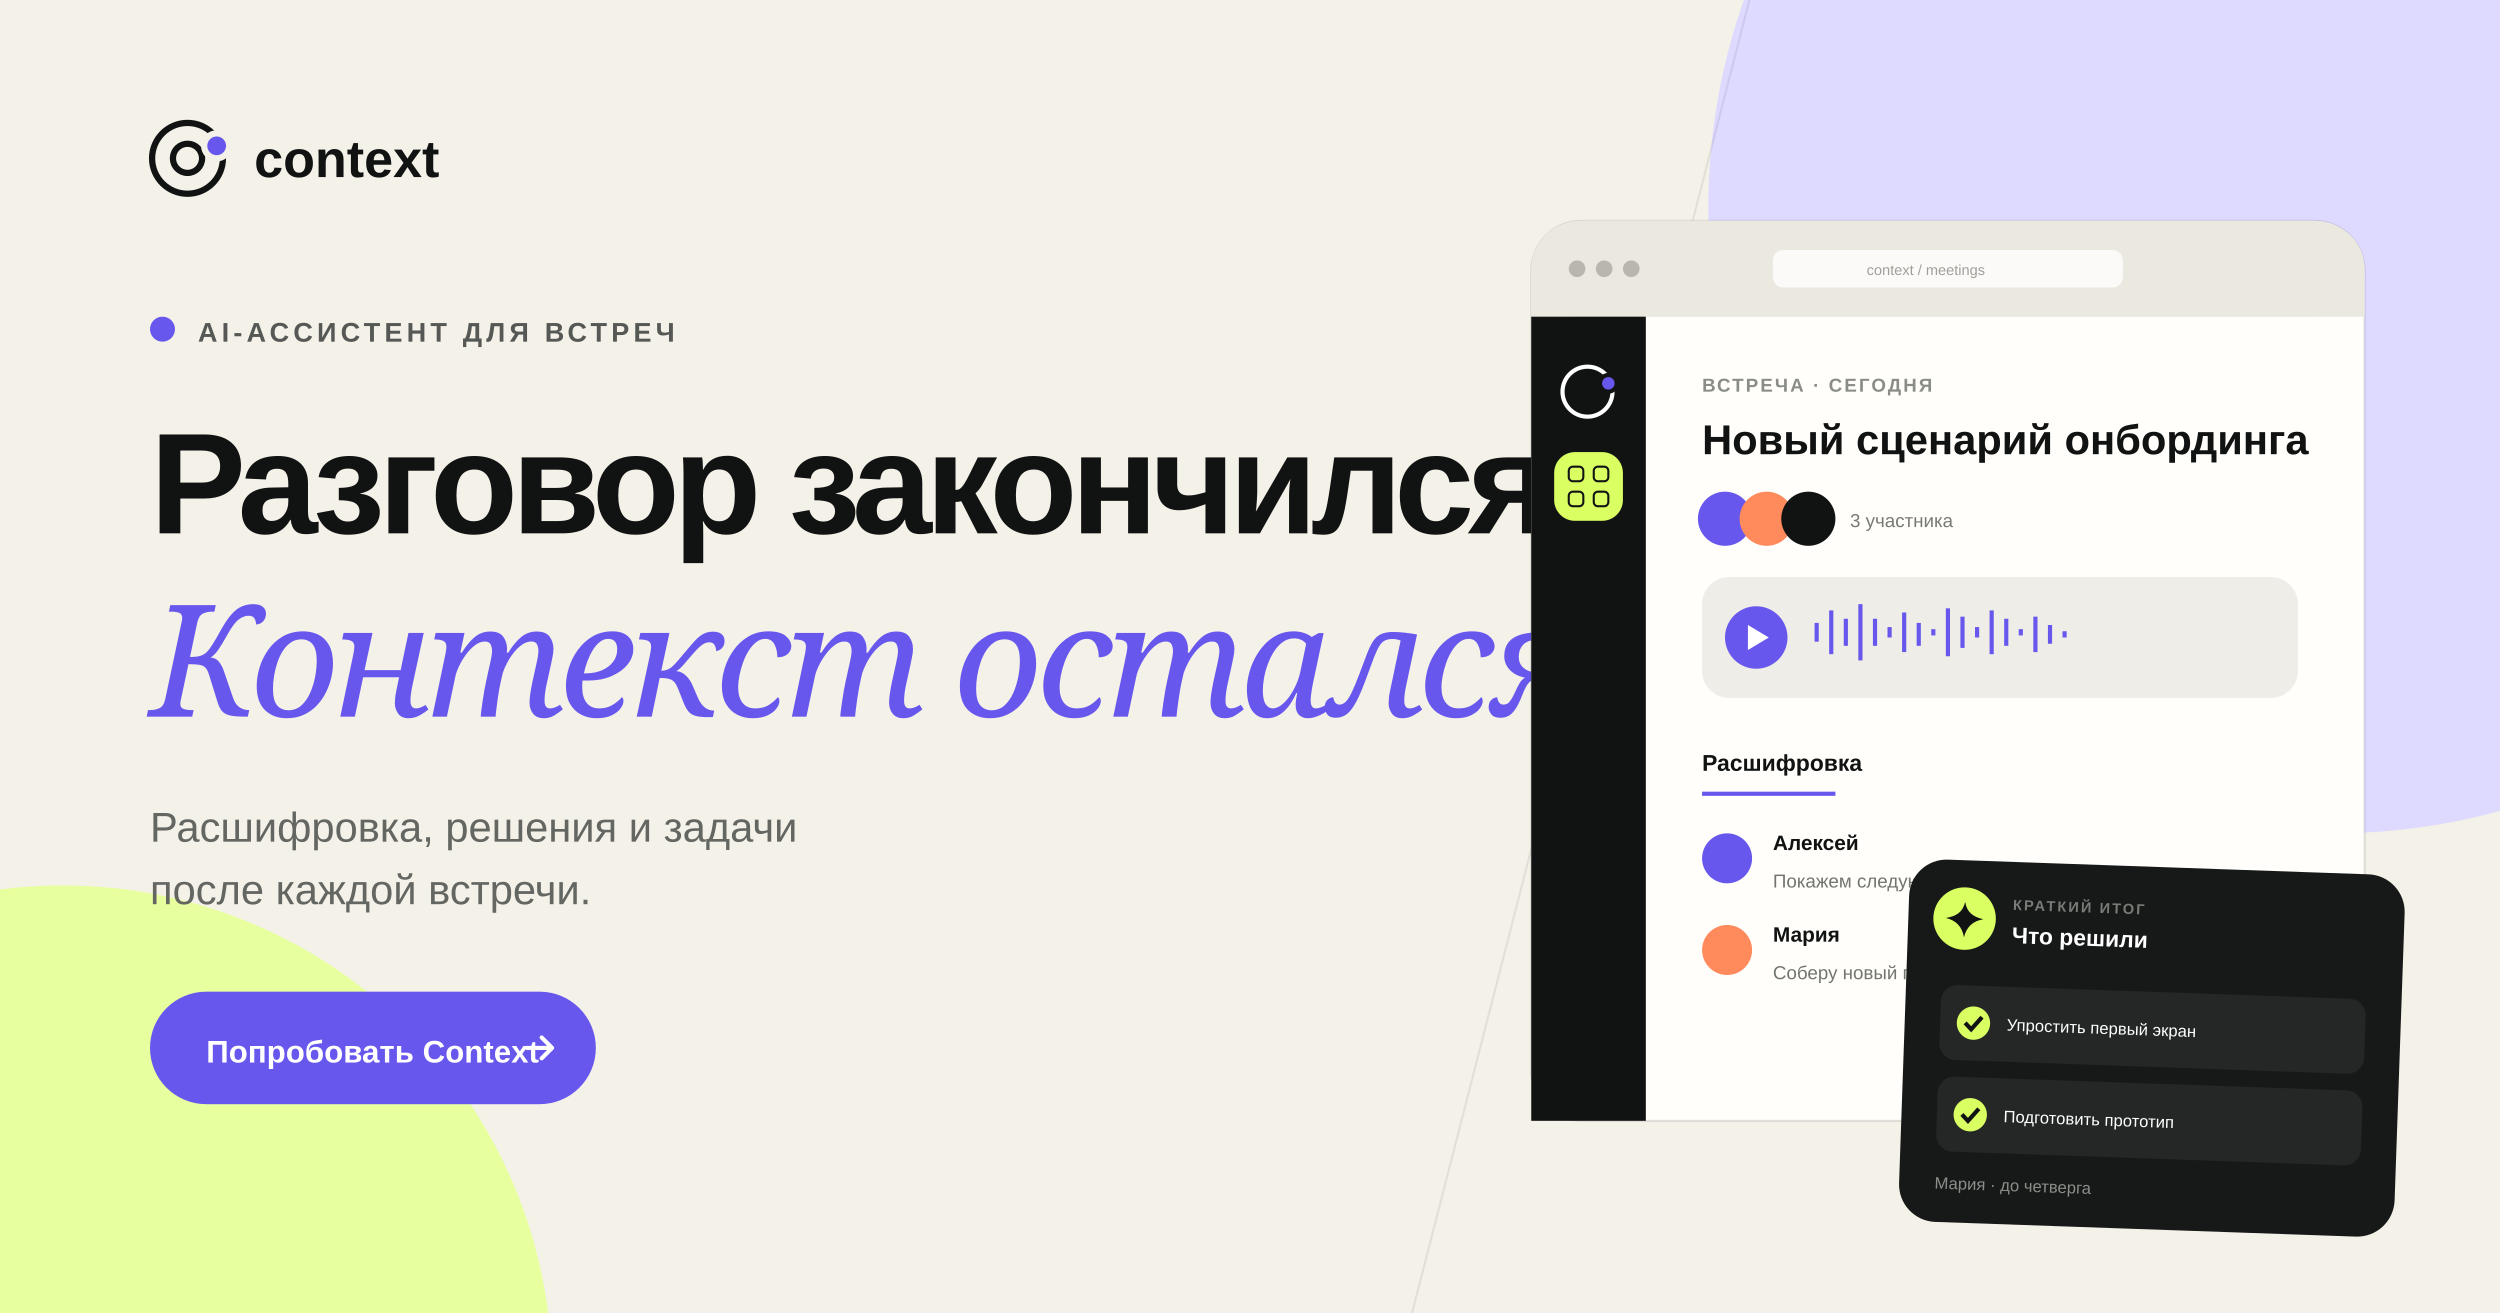
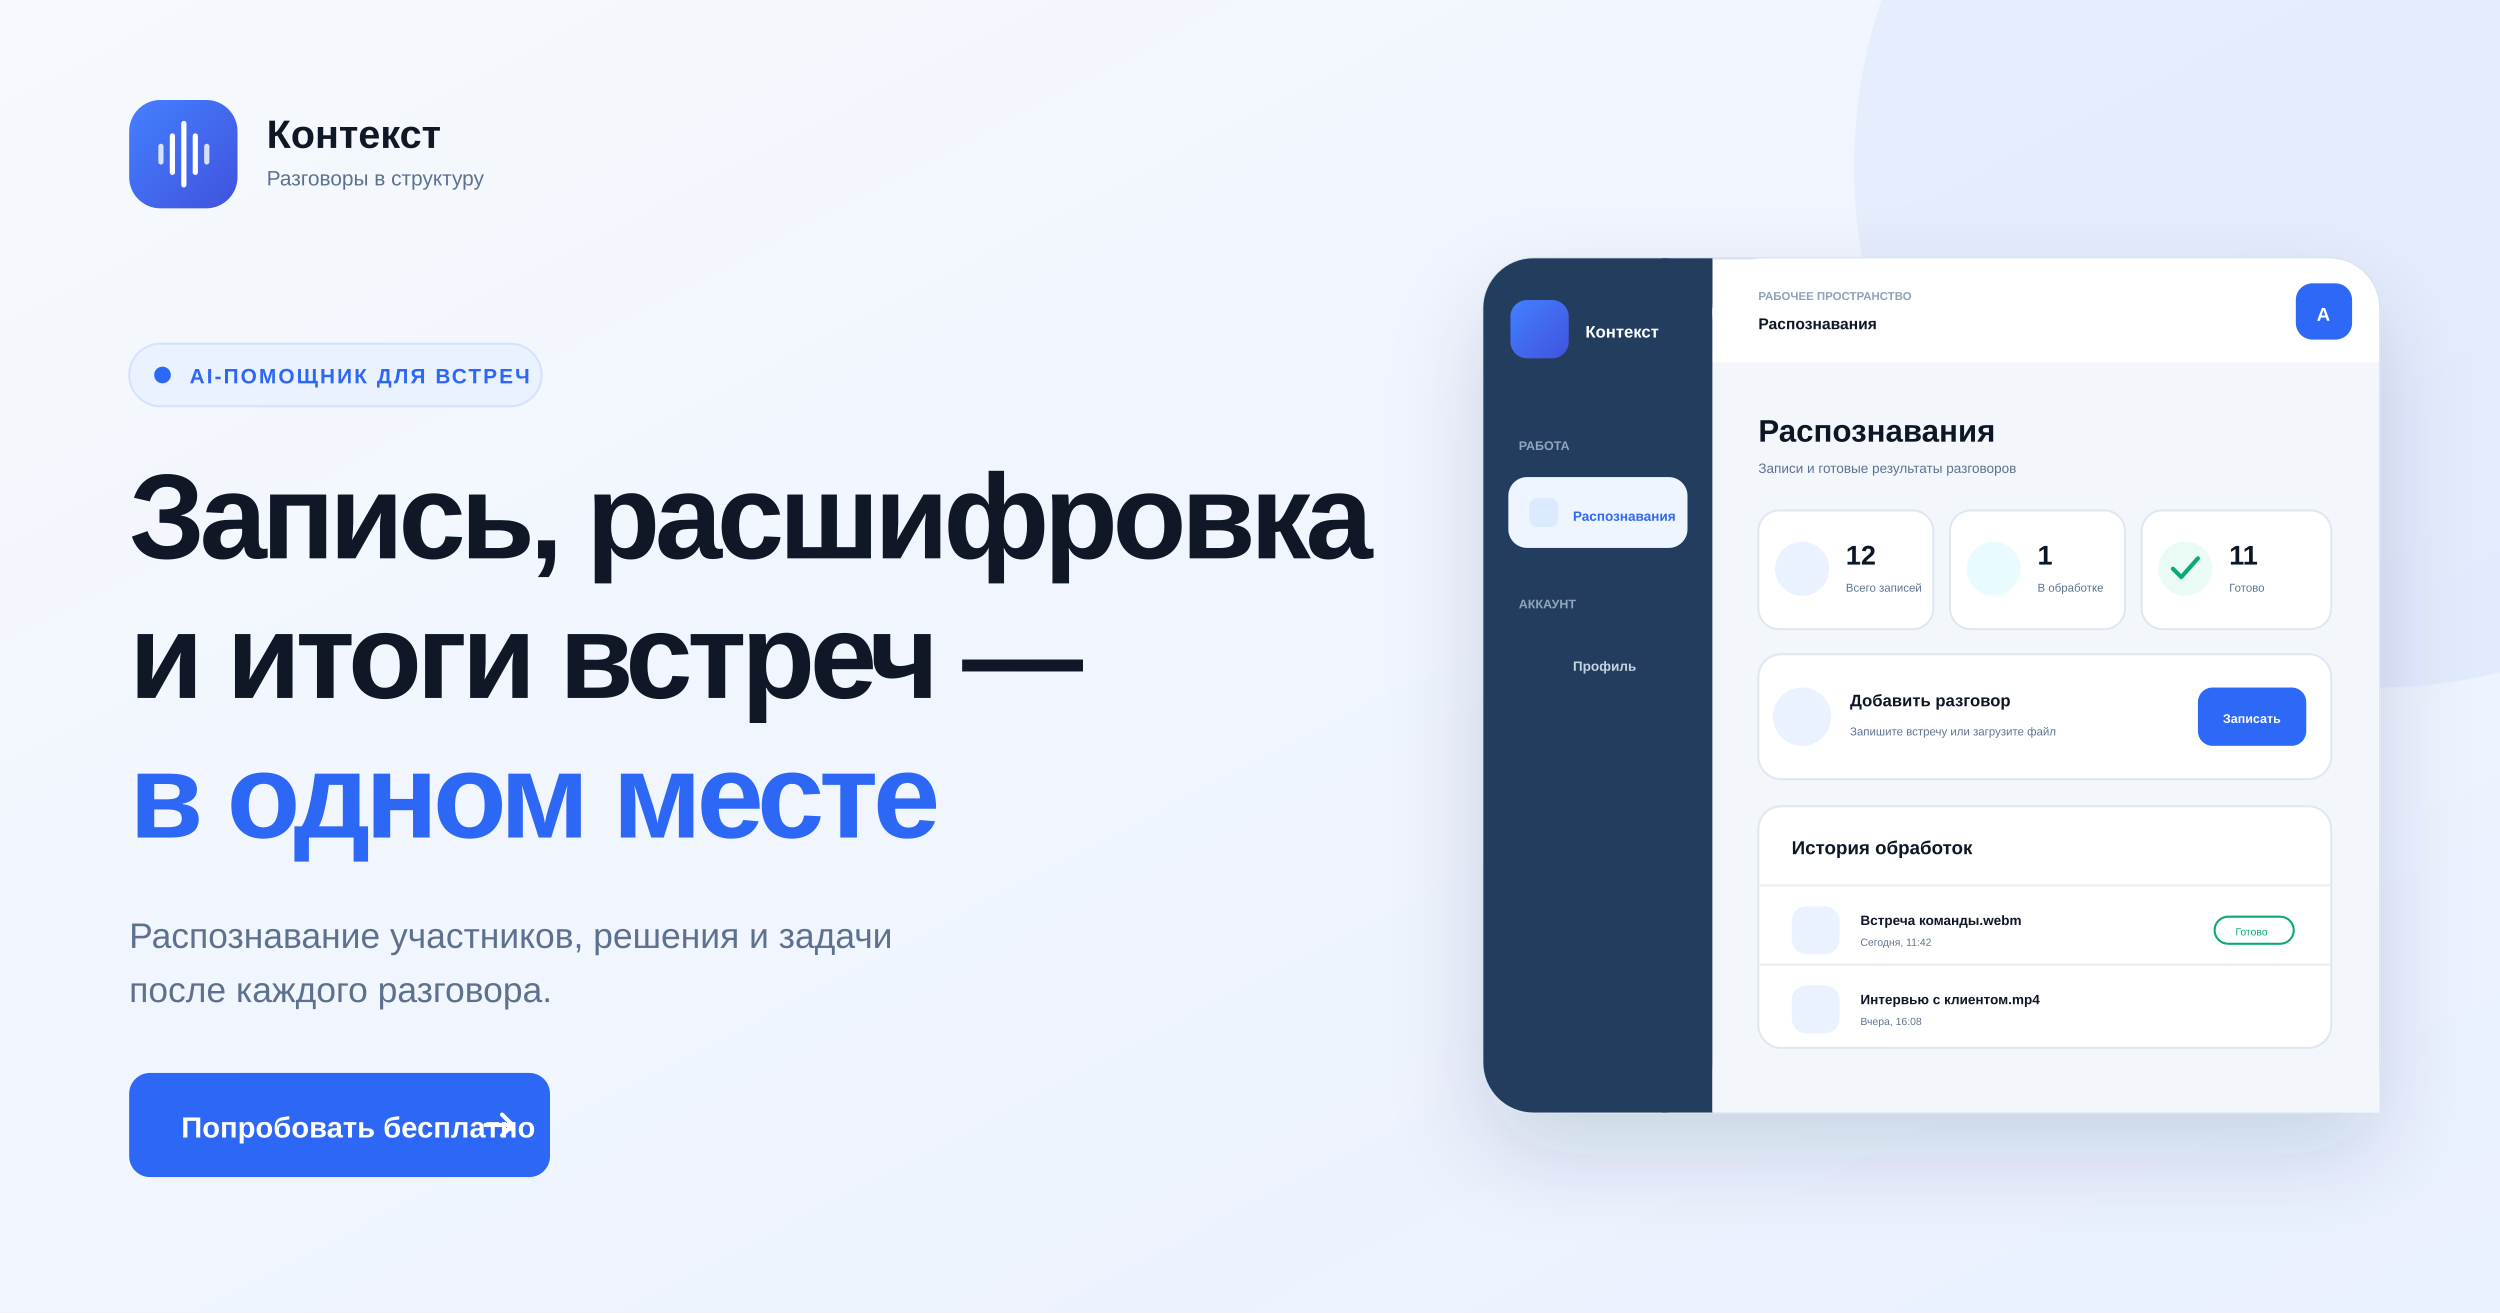
<svg xmlns="http://www.w3.org/2000/svg" width="1200" height="630" viewBox="0 0 1200 630" role="img" aria-labelledby="title desc">
-   <rect width="1200" height="630" fill="#f4f1e9" />
-   <circle cx="1120" cy="100" r="300" fill="#ded9ff" />
-   <circle cx="30" cy="660" r="235" fill="#e8ff9f" />
-   <path d="M850-40 665 680" stroke="#111313" stroke-opacity=".08" />
-   <g transform="translate(72 58)">
-     <circle cx="18" cy="18" r="17" fill="none" stroke="#111313" stroke-width="3" />
-     <circle cx="18" cy="18" r="7" fill="none" stroke="#111313" stroke-width="3" />
-     <circle cx="32" cy="12" r="6" fill="#6757ed" stroke="#f4f1e9" stroke-width="3" />
-     <text x="50" y="27" fill="#111313" font-family="Arial, sans-serif" font-size="25" font-weight="700">context</text>
+   <defs>
+     <linearGradient id="logoBlue" x1="0" y1="0" x2="1" y2="1">
+       <stop stop-color="#4380ff" />
+       <stop offset="1" stop-color="#4152de" />
+     </linearGradient>
+     <linearGradient id="pageGlow" x1="0" y1="0" x2="1" y2="1">
+       <stop stop-color="#f6f9fd" />
+       <stop offset="1" stop-color="#eaf1ff" />
+     </linearGradient>
+     <filter id="shadow" x="-20%" y="-20%" width="140%" height="150%">
+       <feDropShadow dx="0" dy="20" stdDeviation="22" flood-color="#1f3652" flood-opacity=".15" />
+     </filter>
+   </defs>
+   <rect width="1200" height="630" fill="url(#pageGlow)" />
+   <circle cx="1140" cy="80" r="250" fill="#2d67f6" opacity=".06" />
+   <g transform="translate(62 48)">
+     <rect width="52" height="52" rx="15" fill="url(#logoBlue)" />
+     <g fill="#fff" transform="translate(14 10)">
+       <rect x="0" y="11" width="2.5" height="10" rx="1.25" opacity=".8" />
+       <rect x="5.5" y="6" width="2.5" height="20" rx="1.25" />
+       <rect x="11" y="0" width="2.5" height="32" rx="1.25" />
+       <rect x="16.5" y="6" width="2.5" height="20" rx="1.25" />
+       <rect x="22" y="11" width="2.5" height="10" rx="1.25" opacity=".8" />
+     </g>
+     <text x="66" y="23" fill="#101828" font-family="Arial, sans-serif" font-size="19" font-weight="700">Контекст</text>
+     <text x="66" y="41" fill="#5d718f" font-family="Arial, sans-serif" font-size="10">Разговоры в структуру</text>
  </g>
-   <g transform="translate(72 164)">
-     <circle cx="6" cy="-6" r="6" fill="#6757ed" />
-     <text x="23" y="0" fill="#555854" font-family="Arial, sans-serif" font-size="13" font-weight="700" letter-spacing="2">AI-АССИСТЕНТ ДЛЯ ВСТРЕЧ</text>
-     <text x="0" y="92" fill="#111313" font-family="Arial, sans-serif" font-size="69" font-weight="700" letter-spacing="-3">Разговор закончился.</text>
-     <text x="0" y="180" fill="#6757ed" font-family="Georgia, serif" font-size="75" font-style="italic" letter-spacing="-3">Контекст остался.</text>
-     <text x="0" y="240" fill="#636661" font-family="Arial, sans-serif" font-size="20">Расшифровка, решения и задачи</text>
-     <text x="0" y="270" fill="#636661" font-family="Arial, sans-serif" font-size="20">после каждой встречи.</text>
-     <g transform="translate(0 312)">
-       <rect width="214" height="54" rx="27" fill="#6757ed" />
-       <text x="27" y="34" fill="#ffffff" font-family="Arial, sans-serif" font-size="15" font-weight="700">Попробовать Context</text>
-       <path d="M181 27h12m-5-5 5 5-5 5" fill="none" stroke="#fff" stroke-width="2" stroke-linecap="round" stroke-linejoin="round" />
+   <g transform="translate(62 165)">
+     <rect width="198" height="30" rx="15" fill="#eaf2ff" stroke="#d3e2ff" />
+     <circle cx="16" cy="15" r="4" fill="#2d67f6" />
+     <text x="29" y="19" fill="#2d67f6" font-family="Arial, sans-serif" font-size="10" font-weight="700" letter-spacing="1">AI-ПОМОЩНИК ДЛЯ ВСТРЕЧ</text>
+     <text y="103" fill="#101828" font-family="Arial, sans-serif" font-size="58" font-weight="700" letter-spacing="-2.5">Запись, расшифровка</text>
+     <text y="170" fill="#101828" font-family="Arial, sans-serif" font-size="58" font-weight="700" letter-spacing="-2.5">и итоги встреч —</text>
+     <text y="237" fill="#2d67f6" font-family="Arial, sans-serif" font-size="58" font-weight="700" letter-spacing="-2.5">в одном месте</text>
+     <text y="290" fill="#5d718f" font-family="Arial, sans-serif" font-size="17">Распознавание участников, решения и задачи</text>
+     <text y="316" fill="#5d718f" font-family="Arial, sans-serif" font-size="17">после каждого разговора.</text>
+     <rect y="350" width="202" height="50" rx="10" fill="#2d67f6" />
+     <text x="25" y="381" fill="#fff" font-family="Arial, sans-serif" font-size="14" font-weight="700">Попробовать бесплатно</text>
+     <path d="M171 375h13m-5-5 5 5-5 5" fill="none" stroke="#fff" stroke-width="2" stroke-linecap="round" stroke-linejoin="round" />
+   </g>
+   <g transform="translate(712 124)" filter="url(#shadow)">
+     <rect width="430" height="410" rx="24" fill="#fff" stroke="#d6e0ec" />
+     <rect width="110" height="410" rx="24" fill="#233d5d" />
+     <rect x="86" width="24" height="410" fill="#233d5d" />
+     <rect x="13" y="20" width="28" height="28" rx="8" fill="url(#logoBlue)" />
+     <text x="49" y="38" fill="#fff" font-family="Arial, sans-serif" font-size="8" font-weight="700">Контекст</text>
+     <text x="17" y="92" fill="#91a6c0" font-family="Arial, sans-serif" font-size="6" font-weight="700">РАБОТА</text>
+     <rect x="12" y="105" width="86" height="34" rx="9" fill="#eef5ff" />
+     <rect x="22" y="115" width="14" height="14" rx="4" fill="#dceaff" />
+     <text x="43" y="126" fill="#2d67f6" font-family="Arial, sans-serif" font-size="6.5" font-weight="700">Распознавания</text>
+     <text x="17" y="168" fill="#91a6c0" font-family="Arial, sans-serif" font-size="6" font-weight="700">АККАУНТ</text>
+     <text x="43" y="198" fill="#c6d3e2" font-family="Arial, sans-serif" font-size="6.5" font-weight="700">Профиль</text>
+     <rect x="110" width="320" height="50" rx="24" fill="#fff" />
+     <rect x="110" y="24" width="320" height="26" fill="#fff" />
+     <text x="132" y="20" fill="#8da0b8" font-family="Arial, sans-serif" font-size="5.5" font-weight="700">РАБОЧЕЕ ПРОСТРАНСТВО</text>
+     <text x="132" y="34" fill="#101828" font-family="Arial, sans-serif" font-size="7.5" font-weight="700">Распознавания</text>
+     <rect x="390" y="12" width="27" height="27" rx="8" fill="#2d67f6" />
+     <text x="400" y="30" fill="#fff" font-family="Arial, sans-serif" font-size="9" font-weight="700">A</text>
+     <rect x="110" y="50" width="320" height="360" rx="0 0 24 0" fill="#f3f6fa" />
+     <text x="132" y="88" fill="#101828" font-family="Arial, sans-serif" font-size="15" font-weight="700">Распознавания</text>
+     <text x="132" y="103" fill="#5d718f" font-family="Arial, sans-serif" font-size="6.5">Записи и готовые результаты разговоров</text>
+     <g transform="translate(132 121)">
+       <rect width="84" height="57" rx="10" fill="#fff" stroke="#dfe7f1" />
+       <circle cx="21" cy="28" r="13" fill="#eaf2ff" />
+       <text x="42" y="26" fill="#101828" font-family="Arial, sans-serif" font-size="13" font-weight="700">12</text>
+       <text x="42" y="39" fill="#5d718f" font-family="Arial, sans-serif" font-size="5.5">Всего записей</text>
    </g>
-   </g>
-   <g transform="translate(735 106)">
-     <rect width="400" height="432" rx="24" fill="#fffefb" stroke="#111313" stroke-opacity=".12" />
-     <rect width="400" height="46" rx="24" fill="#ebe8e0" />
-     <rect y="24" width="400" height="22" fill="#ebe8e0" />
-     <circle cx="22" cy="23" r="4" fill="#b9b6ae" />
-     <circle cx="35" cy="23" r="4" fill="#b9b6ae" />
-     <circle cx="48" cy="23" r="4" fill="#b9b6ae" />
-     <rect x="116" y="14" width="168" height="18" rx="5" fill="#fff" fill-opacity=".8" />
-     <text x="161" y="26" fill="#a09e97" font-family="Arial, sans-serif" font-size="7">context / meetings</text>
-     <rect y="46" width="55" height="386" fill="#111313" />
-     <circle cx="27" cy="82" r="12" fill="none" stroke="#fff" stroke-width="2" />
-     <circle cx="37" cy="78" r="4" fill="#6757ed" stroke="#111313" stroke-width="2" />
-     <rect x="11" y="111" width="33" height="33" rx="10" fill="#d9ff63" />
-     <rect x="18" y="118" width="7" height="7" rx="2" fill="none" stroke="#111313" />
-     <rect x="30" y="118" width="7" height="7" rx="2" fill="none" stroke="#111313" />
-     <rect x="18" y="130" width="7" height="7" rx="2" fill="none" stroke="#111313" />
-     <rect x="30" y="130" width="7" height="7" rx="2" fill="none" stroke="#111313" />
-     <text x="82" y="82" fill="#8a8c87" font-family="Arial, sans-serif" font-size="9" font-weight="700" letter-spacing="1">ВСТРЕЧА · СЕГОДНЯ</text>
-     <text x="82" y="112" fill="#111313" font-family="Arial, sans-serif" font-size="20" font-weight="700">Новый сценарий онбординга</text>
-     <circle cx="93" cy="143" r="13" fill="#6757ed" />
-     <circle cx="113" cy="143" r="13" fill="#ff8a5b" />
-     <circle cx="133" cy="143" r="13" fill="#111313" />
-     <text x="153" y="147" fill="#777974" font-family="Arial, sans-serif" font-size="9">3 участника</text>
-     <rect x="82" y="171" width="286" height="58" rx="13" fill="#efede7" />
-     <circle cx="108" cy="200" r="15" fill="#6757ed" />
-     <path d="m104 194 10 6-10 6Z" fill="#fff" />
-     <path d="M137 202v-9m7 15v-21m7 17v-13m7 20v-27m7 20v-13m7 9v-5m7 12v-19m7 16v-11m7 6v-3m7 13v-23m7 19v-15m7 10v-5m7 13v-21m7 17v-13m7 8v-3m7 11v-17m7 13v-9m7 6v-3" fill="none" stroke="#6757ed" stroke-width="2" />
-     <text x="82" y="264" fill="#111313" font-family="Arial, sans-serif" font-size="11" font-weight="700">Расшифровка</text>
-     <path d="M82 275h64" stroke="#6757ed" stroke-width="2" />
-     <circle cx="94" cy="306" r="12" fill="#6757ed" />
-     <text x="116" y="302" fill="#111313" font-family="Arial, sans-serif" font-size="10" font-weight="700">Алексей</text>
-     <text x="116" y="320" fill="#72746f" font-family="Arial, sans-serif" font-size="9">Покажем следующий шаг сразу.</text>
-     <circle cx="94" cy="350" r="12" fill="#ff8a5b" />
-     <text x="116" y="346" fill="#111313" font-family="Arial, sans-serif" font-size="10" font-weight="700">Мария</text>
-     <text x="116" y="364" fill="#72746f" font-family="Arial, sans-serif" font-size="9">Соберу новый прототип.</text>
-     <g transform="translate(182 306) rotate(2)">
-       <rect width="238" height="174" rx="18" fill="#171918" />
-       <circle cx="27" cy="28" r="15" fill="#d9ff63" />
-       <path d="M27 20c1 5 4 7 9 8-5 1-8 4-9 9-1-5-4-8-9-9 5-1 8-3 9-8Z" fill="#111313" />
-       <text x="50" y="23" fill="#777c77" font-family="Arial, sans-serif" font-size="7" font-weight="700" letter-spacing="1">КРАТКИЙ ИТОГ</text>
-       <text x="50" y="39" fill="#fff" font-family="Arial, sans-serif" font-size="11" font-weight="700">Что решили</text>
-       <rect x="17" y="60" width="204" height="36" rx="8" fill="#242725" />
-       <circle cx="33" cy="78" r="8" fill="#d9ff63" />
-       <path d="m29 78 3 3 5-6" fill="none" stroke="#111313" stroke-width="2" />
-       <text x="49" y="81" fill="#fff" font-family="Arial, sans-serif" font-size="8">Упростить первый экран</text>
-       <rect x="17" y="104" width="204" height="36" rx="8" fill="#242725" />
-       <circle cx="33" cy="122" r="8" fill="#d9ff63" />
-       <path d="m29 122 3 3 5-6" fill="none" stroke="#111313" stroke-width="2" />
-       <text x="49" y="125" fill="#fff" font-family="Arial, sans-serif" font-size="8">Подготовить прототип</text>
-       <text x="17" y="158" fill="#8a8e89" font-family="Arial, sans-serif" font-size="8">Мария · до четверга</text>
+     <g transform="translate(224 121)">
+       <rect width="84" height="57" rx="10" fill="#fff" stroke="#dfe7f1" />
+       <circle cx="21" cy="28" r="13" fill="#e9fbff" />
+       <text x="42" y="26" fill="#101828" font-family="Arial, sans-serif" font-size="13" font-weight="700">1</text>
+       <text x="42" y="39" fill="#5d718f" font-family="Arial, sans-serif" font-size="5.5">В обработке</text>
    </g>
+     <g transform="translate(316 121)">
+       <rect width="91" height="57" rx="10" fill="#fff" stroke="#dfe7f1" />
+       <circle cx="21" cy="28" r="13" fill="#eafaf4" />
+       <path d="m15 28 4 4 8-9" fill="none" stroke="#08a87a" stroke-width="2" stroke-linecap="round" stroke-linejoin="round" />
+       <text x="42" y="26" fill="#101828" font-family="Arial, sans-serif" font-size="13" font-weight="700">11</text>
+       <text x="42" y="39" fill="#5d718f" font-family="Arial, sans-serif" font-size="5.5">Готово</text>
+     </g>
+     <rect x="132" y="190" width="275" height="60" rx="11" fill="#fff" stroke="#dfe7f1" />
+     <circle cx="153" cy="220" r="14" fill="#eaf2ff" />
+     <text x="176" y="215" fill="#101828" font-family="Arial, sans-serif" font-size="8" font-weight="700">Добавить разговор</text>
+     <text x="176" y="229" fill="#5d718f" font-family="Arial, sans-serif" font-size="5.5">Запишите встречу или загрузите файл</text>
+     <rect x="343" y="206" width="52" height="28" rx="7" fill="#2d67f6" />
+     <text x="355" y="223" fill="#fff" font-family="Arial, sans-serif" font-size="6" font-weight="700">Записать</text>
+     <rect x="132" y="263" width="275" height="116" rx="11" fill="#fff" stroke="#dfe7f1" />
+     <text x="148" y="286" fill="#101828" font-family="Arial, sans-serif" font-size="9" font-weight="700">История обработок</text>
+     <path d="M132 301h275M132 339h275" stroke="#e7edf4" />
+     <rect x="148" y="311" width="23" height="23" rx="7" fill="#eaf2ff" />
+     <text x="181" y="320" fill="#101828" font-family="Arial, sans-serif" font-size="6.5" font-weight="700">Встреча команды.webm</text>
+     <text x="181" y="330" fill="#5d718f" font-family="Arial, sans-serif" font-size="5">Сегодня, 11:42</text>
+     <rect x="351" y="316" width="38" height="13" rx="6.5" fill="none" stroke="#08a87a" />
+     <text x="361" y="325" fill="#08a87a" font-family="Arial, sans-serif" font-size="5">Готово</text>
+     <rect x="148" y="349" width="23" height="23" rx="7" fill="#eaf2ff" />
+     <text x="181" y="358" fill="#101828" font-family="Arial, sans-serif" font-size="6.5" font-weight="700">Интервью с клиентом.mp4</text>
+     <text x="181" y="368" fill="#5d718f" font-family="Arial, sans-serif" font-size="5">Вчера, 16:08</text>
  </g>
</svg>
